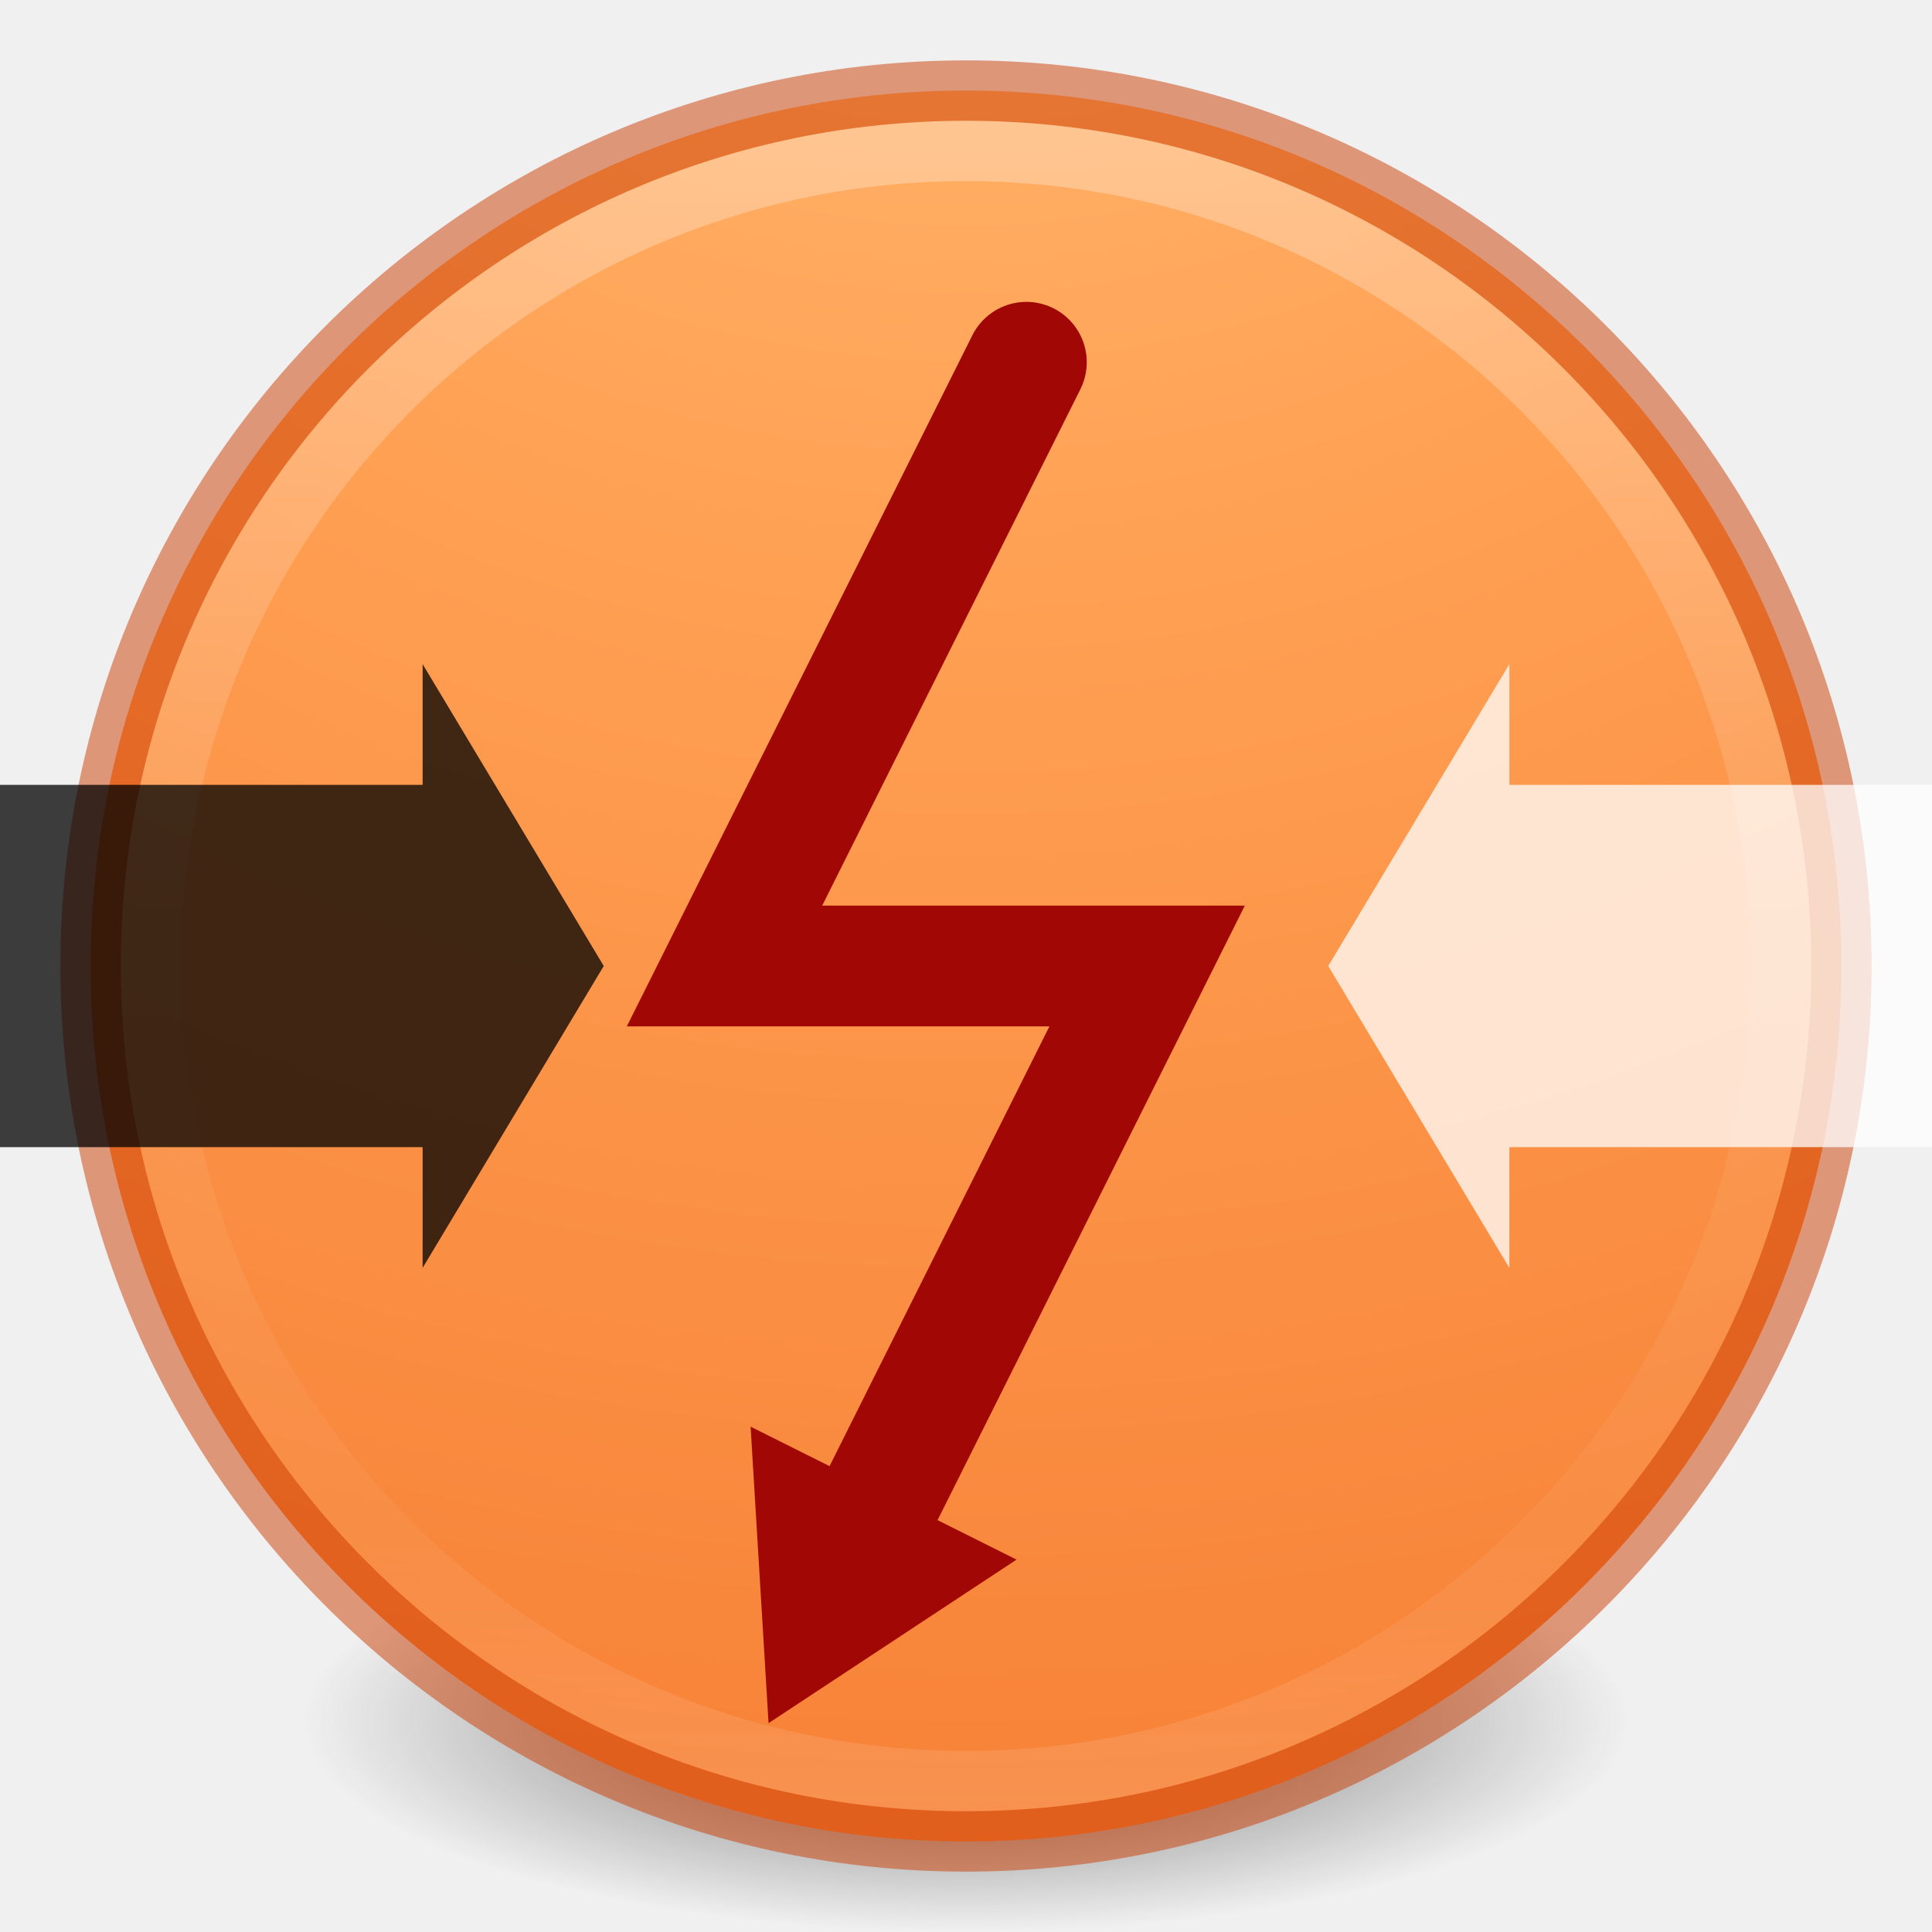
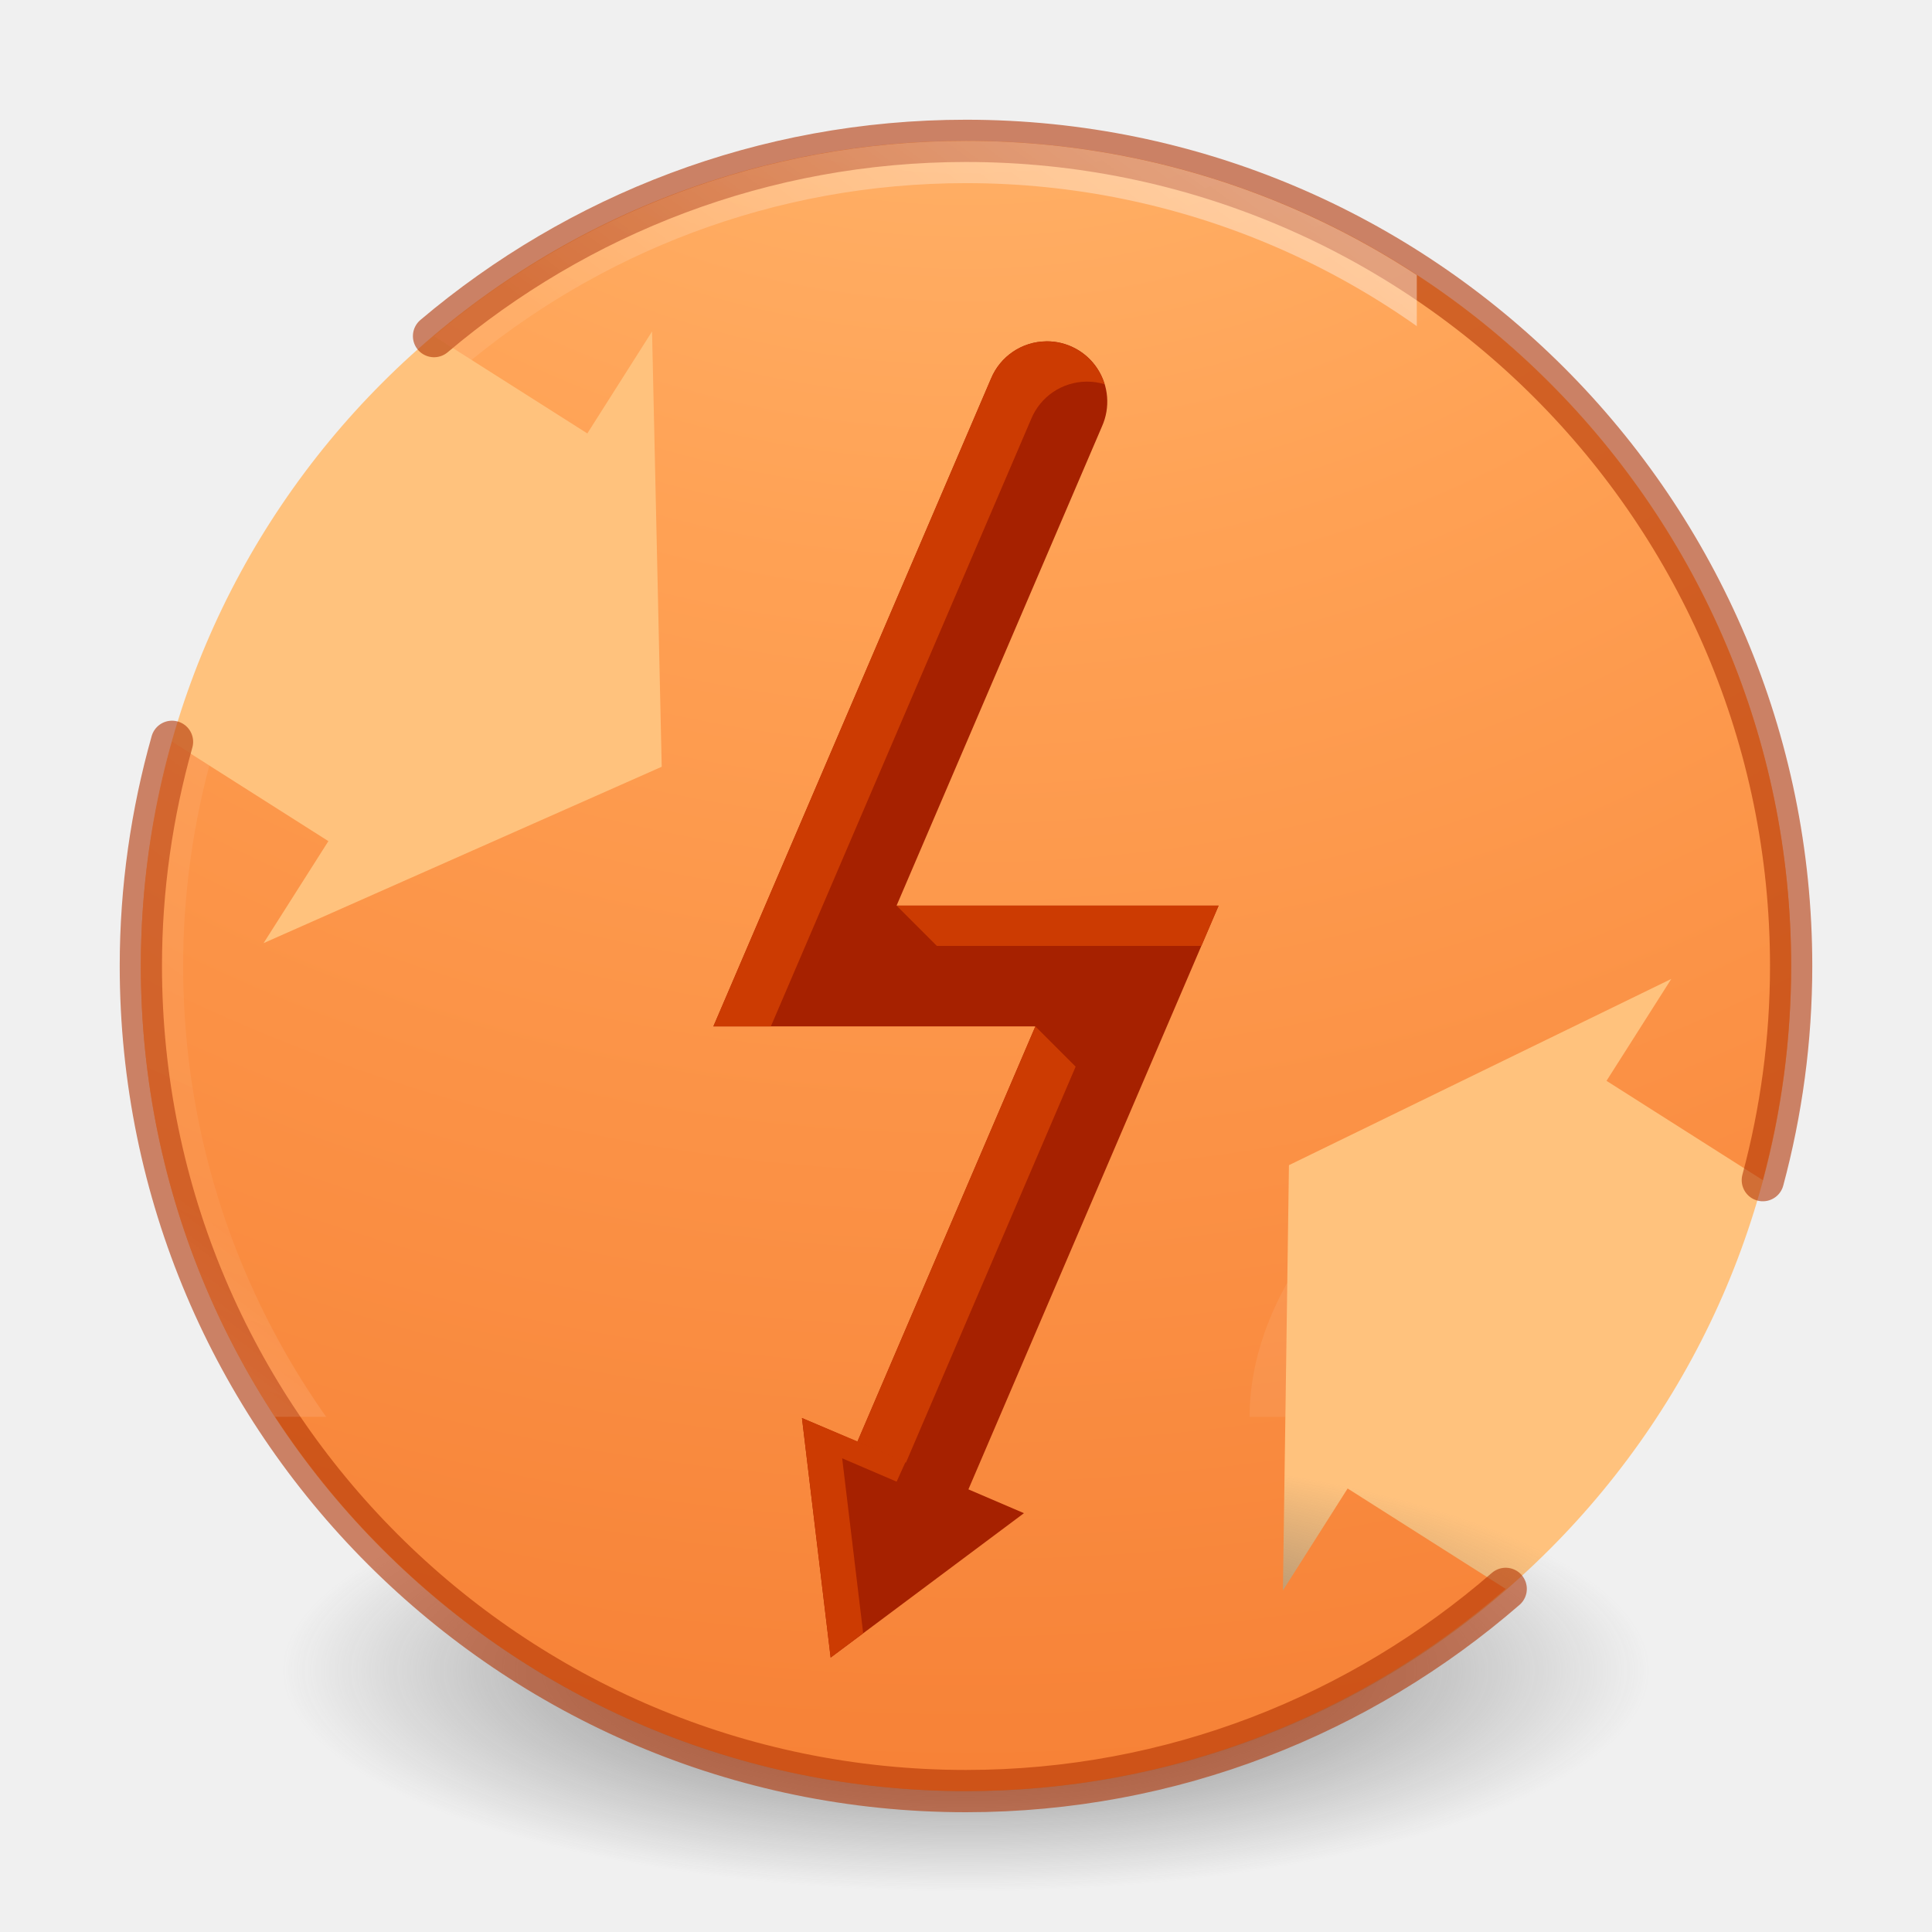
- <svg xmlns="http://www.w3.org/2000/svg" xmlns:xlink="http://www.w3.org/1999/xlink" id="svg4505" height="32" width="32" version="1.1">
-   <defs id="defs4507">
-     <linearGradient id="linearGradient3820-7-2-2">
-       <stop offset="0" style="stop-color:#3d3d3d;stop-opacity:1" id="stop3822-2-6-36" />
-       <stop offset="0.5" style="stop-color:#686868;stop-opacity:0.498" id="stop3864-8-7-6" />
-       <stop offset="1" style="stop-color:#686868;stop-opacity:0" id="stop3824-1-2-4" />
+ <svg xmlns="http://www.w3.org/2000/svg" xmlns:xlink="http://www.w3.org/1999/xlink" id="svg4031" height="32" width="32" version="1.1">
+   <defs id="defs4033">
+     <linearGradient id="linearGradient950">
+       <stop offset="0" style="stop-color:#ffffff;stop-opacity:1" id="stop942" />
+       <stop offset="0.333" style="stop-color:#ffffff;stop-opacity:0.235" id="stop944" />
+       <stop offset="0.906" style="stop-color:#ffffff;stop-opacity:0.157" id="stop946" />
+       <stop offset="1" style="stop-color:#ffffff;stop-opacity:0.392" id="stop948" />
    </linearGradient>
-     <radialGradient gradientTransform="matrix(0.1752454,0,0,0.05575992,-1.37681,18.11914)" gradientUnits="userSpaceOnUse" xlink:href="#linearGradient3820-7-2-2" id="radialGradient3043" fy="186.171" fx="99.157" r="62.769" cy="186.171" cx="99.157" />
-     <linearGradient gradientTransform="matrix(0.7297297,0,0,0.7297297,-36.34608,-2.503931)" gradientUnits="userSpaceOnUse" xlink:href="#linearGradient4011" id="linearGradient3012" y2="44.341" x2="71.204" y1="6.238" x1="71.204" />
-     <linearGradient id="linearGradient4011">
-       <stop offset="0" style="stop-color:#ffffff;stop-opacity:1" id="stop4013" />
-       <stop offset="0.508" style="stop-color:#ffffff;stop-opacity:0.235" id="stop4015" />
-       <stop offset="0.835" style="stop-color:#ffffff;stop-opacity:0.157" id="stop4017" />
-       <stop offset="1" style="stop-color:#ffffff;stop-opacity:0.392" id="stop4019" />
+     <linearGradient id="linearGradient3820-7-2-1">
+       <stop offset="0" style="stop-color:#3d3d3d;stop-opacity:1" id="stop3822-2-6-3" />
+       <stop offset="0.5" style="stop-color:#686868;stop-opacity:0.498" id="stop3864-8-7-7" />
+       <stop offset="1" style="stop-color:#686868;stop-opacity:0" id="stop3824-1-2-5" />
    </linearGradient>
-     <linearGradient id="linearGradient2867-449-88-871-390-598-476-591-434-148-57-177-3-8-8">
-       <stop offset="0" style="stop-color:#ffc27d;stop-opacity:1" id="stop3750-8-9-0" />
-       <stop offset="0.262" style="stop-color:#ffa154;stop-opacity:1" id="stop3752-3-2-2" />
-       <stop offset="0.705" style="stop-color:#f37329;stop-opacity:1" id="stop3754-7-2-2-9" />
-       <stop offset="1" style="stop-color:#273445;stop-opacity:1" id="stop3756-9-3-05" />
-     </linearGradient>
-     <linearGradient id="linearGradient4632-92-3-0-8-1-6-6">
-       <stop offset="0" style="stop-color:#fafafa;stop-opacity:1" id="stop4634-68-8-0-2-9-1-1" />
-       <stop offset="1" style="stop-color:#e1e1e1;stop-opacity:1" id="stop4636-8-21-7-1-4-9-4" />
-     </linearGradient>
-     <linearGradient id="linearGradient4011-7-8">
+     <radialGradient gradientTransform="matrix(0.1805559,0,0,0.05841515,-1.903381,32.79149)" gradientUnits="userSpaceOnUse" xlink:href="#linearGradient3820-7-2-1" id="radialGradient3018" fy="186.171" fx="99.157" r="62.769" cy="186.171" cx="99.157" />
+     <linearGradient id="linearGradient4011-7">
      <stop offset="0" style="stop-color:#ffffff;stop-opacity:1" id="stop4013-4" />
      <stop offset="0.508" style="stop-color:#ffffff;stop-opacity:0.235" id="stop4015-61" />
      <stop offset="0.835" style="stop-color:#ffffff;stop-opacity:0.157" id="stop4017-2" />
      <stop offset="1" style="stop-color:#ffffff;stop-opacity:0.392" id="stop4019-2" />
    </linearGradient>
-     <linearGradient gradientTransform="matrix(0.3513513,0,0,0.3513513,-1.203669,15.0907)" gradientUnits="userSpaceOnUse" xlink:href="#linearGradient4011-7-8" id="linearGradient3364" y2="42.884" x2="71.204" y1="7.831" x1="71.204" />
-     <radialGradient gradientTransform="matrix(0,0.8532606,-0.9026479,-2.322444e-8,31.6272,11.64569)" gradientUnits="userSpaceOnUse" xlink:href="#linearGradient4632-92-3-0-8-1-6-6" id="radialGradient3370" fy="8.45" fx="6.275" r="20" cy="8.45" cx="6.275" />
-     <radialGradient gradientTransform="matrix(0,3.536587,-3.741287,-9.6260457e-8,47.61309,-13.69989)" gradientUnits="userSpaceOnUse" xlink:href="#linearGradient2867-449-88-871-390-598-476-591-434-148-57-177-3-8-8" id="radialGradient3386" fy="8.45" fx="1.198" r="20" cy="8.45" cx="1.198" />
-     <linearGradient gradientTransform="matrix(0.8074983,0,0,0.833744,46.32299,-10.00994)" gradientUnits="userSpaceOnUse" xlink:href="#linearGradient3104-8-8-97-4-6-2-0-1-4-0-5-8-3-9-1-4" id="linearGradient3373-2" y2="5.176" x2="-95.838" y1="54.2" x1="-95.838" />
-     <linearGradient id="linearGradient3104-8-8-97-4-6-2-0-1-4-0-5-8-3-9-1-4">
-       <stop offset="0" style="stop-color:#000000;stop-opacity:0.322" id="stop3106-5-4-3-5-0-1-61-9-2-7-3-3-2-6-9-2" />
-       <stop offset="1" style="stop-color:#000000;stop-opacity:0.278" id="stop3108-4-3-7-8-2-4-01-9-9-0-6-4-3-7-7-3" />
+     <linearGradient id="linearGradient8838-4">
+       <stop offset="0" style="stop-color:#000000;stop-opacity:1" id="stop8840-4" />
+       <stop offset="1" style="stop-color:#000000;stop-opacity:0" id="stop8842-8" />
    </linearGradient>
+     <linearGradient gradientTransform="matrix(0.5135135,0,0,0.5135135,-0.836132,22.97872)" gradientUnits="userSpaceOnUse" xlink:href="#linearGradient4011-7" id="linearGradient3741" y2="42.884" x2="71.204" y1="7.831" x1="71.204" />
+     <radialGradient gradientTransform="matrix(1.129412,0,0,0.2823525,-34.72941,43.69412)" gradientUnits="userSpaceOnUse" xlink:href="#linearGradient8838-4" id="radialGradient3748" fy="4.625" fx="62.625" r="10.625" cy="4.625" cx="62.625" />
+     <linearGradient id="linearGradient4632-92-3-0-8-1-6-6">
+       <stop offset="0" style="stop-color:#fafafa;stop-opacity:1" id="stop4634-68-8-0-2-9-1-1" />
+       <stop offset="1" style="stop-color:#e1e1e1;stop-opacity:1" id="stop4636-8-21-7-1-4-9-4" />
+     </linearGradient>
+     <radialGradient xlink:href="#linearGradient4632-92-3-0-8-1-6-6" id="radialGradient3398" gradientUnits="userSpaceOnUse" gradientTransform="matrix(0,1.218944,-1.289497,-3.3177771e-8,46.89601,18.35099)" cx="6.275" cy="8.45" fx="6.275" fy="8.45" r="20" />
+     <linearGradient xlink:href="#linearGradient3104-8-8-97-4-6-2-0-1-4-0-5-8-3-9-1" id="linearGradient4200-6" gradientUnits="userSpaceOnUse" gradientTransform="matrix(0.8074983,0,0,0.833744,113.0116,-2.35899)" x1="-95.838" y1="54.2" x2="-95.838" y2="5.176" />
+     <linearGradient id="linearGradient3104-8-8-97-4-6-2-0-1-4-0-5-8-3-9-1">
+       <stop offset="0" style="stop-color:#000000;stop-opacity:0.322" id="stop3106-5-4-3-5-0-1-61-9-2-7-3-3-2-6-9" />
+       <stop offset="1" style="stop-color:#000000;stop-opacity:0.278" id="stop3108-4-3-7-8-2-4-01-9-9-0-6-4-3-7-7" />
+     </linearGradient>
+     <linearGradient id="linearGradient2867-449-88-871-390-598-476-591-434-148-57-177-3-8-8">
+       <stop id="stop3750-8-9-0" style="stop-color:#ffc27d;stop-opacity:1" offset="0" />
+       <stop id="stop3752-3-2-2" style="stop-color:#ffa154;stop-opacity:1" offset="0.262" />
+       <stop id="stop3754-7-2-2" style="stop-color:#f37329;stop-opacity:1" offset="0.705" />
+       <stop id="stop3756-9-3-05" style="stop-color:#273445;stop-opacity:1" offset="1" />
+     </linearGradient>
+     <linearGradient id="linearGradient4011-8">
+       <stop id="stop4013-9" style="stop-color:#ffffff;stop-opacity:1" offset="0" />
+       <stop id="stop4015-2" style="stop-color:#ffffff;stop-opacity:0.235" offset="0.508" />
+       <stop id="stop4017-28" style="stop-color:#ffffff;stop-opacity:0.157" offset="0.835" />
+       <stop id="stop4019-23" style="stop-color:#ffffff;stop-opacity:0.392" offset="1" />
+     </linearGradient>
+     <linearGradient y2="44.341" x2="71.204" y1="6.238" x1="71.204" gradientTransform="matrix(1.054054,0,0,1.054054,-51.611,-2.727901)" gradientUnits="userSpaceOnUse" id="linearGradient3540" xlink:href="#linearGradient4011-8" />
+     <radialGradient r="20" fy="8.45" fx="1.198" cy="8.45" cx="1.198" gradientTransform="matrix(0,3.333335,-3.52627,-9.0728245e-8,45.79624,4.007001)" gradientUnits="userSpaceOnUse" id="radialGradient3543" xlink:href="#linearGradient2867-449-88-871-390-598-476-591-434-148-57-177-3-8-8" />
    <marker orient="auto" refY="0" refX="0" id="TriangleOutS" style="overflow:visible">
-       <path id="path4345" d="m 5.77,0 -8.65,5 0,-10 8.65,5 z" style="fill:#a10705;fill-opacity:1;fill-rule:evenodd;stroke:#a10705;stroke-width:1pt;stroke-opacity:1" transform="scale(0.2,0.2)" />
+       <path id="path4345" d="M 5.77,0 -2.88,5 V -5 Z" style="fill:#a10705;fill-opacity:1;fill-rule:evenodd;stroke:#a10705;stroke-width:1pt;stroke-opacity:1" transform="scale(0.2)" />
    </marker>
+     <linearGradient xlink:href="#linearGradient950" id="linearGradient940" x1="36" y1="8" x2="12" y2="40" gradientUnits="userSpaceOnUse" />
+     <radialGradient xlink:href="#linearGradient2867-449-88-871-390-598-476-591-434-148-57-177-3-8-8" id="radialGradient960" gradientUnits="userSpaceOnUse" gradientTransform="matrix(0,5.000002,-5.289406,-1.3609237e-7,68.69436,-17.9895)" cx="1.198" cy="8.45" fx="1.198" fy="8.45" r="20" />
+     <mask maskUnits="userSpaceOnUse" id="mask956">
+       <path id="path958" d="m 24,3.5 c -5.037,0 -9.646,1.831 -13.217,4.852 l 3.809,2.418 1.607,-2.533 0.24,10.814 -9.891,4.381 1.609,-2.533 -3.885,-2.467 C 3.773,20.203 3.5,22.069 3.5,24 c 0,11.311 9.189,20.5 20.5,20.5 5.129,0 9.811,-1.903 13.408,-5.023 l -3.928,-2.494 -1.607,2.533 0.15,-10.566 9.5,-4.627 -1.609,2.531 3.883,2.467 C 44.253,27.623 44.5,25.84 44.5,24 44.5,12.689 35.311,3.5 24,3.5 Z" style="color:#000000;display:inline;overflow:visible;visibility:visible;fill:url(#radialGradient960);fill-opacity:1;fill-rule:nonzero;stroke:none;stroke-width:1;marker:none;enable-background:accumulate" />
+     </mask>
  </defs>
-   <path style="fill:url(#radialGradient3043);fill-opacity:1;stroke:none" id="path3818-0-2" d="m 27,28.5 a 11,3.5 0 1 1 -22,0 11,3.5 0 1 1 22,0 z" />
-   <path style="color:#000000;display:inline;overflow:visible;visibility:visible;fill:url(#radialGradient3386);fill-opacity:1;fill-rule:nonzero;stroke:none;stroke-width:1;marker:none;enable-background:accumulate" id="path2555-72" d="M 16,1.5 C 7.999,1.5 1.5,7.999 1.5,16 1.5,24.001 7.999,30.5 16,30.5 24.001,30.5 30.5,24.001 30.5,16 30.5,7.999 24.001,1.5 16,1.5 Z" />
-   <path style="color:#000000;display:inline;overflow:visible;visibility:visible;opacity:0.3;fill:none;stroke:url(#linearGradient3012);stroke-width:1;stroke-linecap:round;stroke-linejoin:round;stroke-miterlimit:4;stroke-dasharray:none;stroke-dashoffset:0;stroke-opacity:1;marker:none;enable-background:accumulate" id="path8655" d="m 29.5,16 c 0,7.456 -6.045,13.5 -13.5,13.5 C 8.544,29.5 2.5,23.456 2.5,16 2.5,8.544 8.544,2.5 16,2.5 23.455,2.5 29.5,8.544 29.5,16 l 0,0 z" />
-   <path style="color:#000000;display:inline;overflow:visible;visibility:visible;opacity:0.5;fill:#000000;fill-opacity:0;fill-rule:nonzero;stroke:#cc3b02;stroke-width:1;stroke-linecap:round;stroke-linejoin:round;stroke-miterlimit:4;stroke-dasharray:none;stroke-dashoffset:0;stroke-opacity:1;marker:none;enable-background:accumulate" id="path2555-6" d="M 16,1.5 C 7.999,1.5 1.5,7.999 1.5,16 1.5,24.001 7.999,30.5 16,30.5 24.001,30.5 30.5,24.001 30.5,16 30.5,7.999 24.001,1.5 16,1.5 Z" />
-   <path style="opacity:0.75;fill:#000000;fill-opacity:1;fill-rule:evenodd;stroke:none;stroke-width:1px;stroke-linecap:butt;stroke-linejoin:miter;stroke-opacity:1" d="m 10,16 -3,-5 0,2 -7,0 0,6 7,0 0,2 z" id="path4183" />
-   <path style="opacity:0.75;fill:#ffffff;fill-opacity:1;fill-rule:evenodd;stroke:none;stroke-width:1px;stroke-linecap:butt;stroke-linejoin:miter;stroke-opacity:1" d="m 22,16 3,-5 0,2 7,0 0,6 -7,0 0,2" id="path4185" />
-   <path style="fill:none;fill-rule:evenodd;stroke:#a10705;stroke-width:2;stroke-linecap:round;stroke-linejoin:miter;stroke-miterlimit:4;stroke-dasharray:none;stroke-opacity:1;marker-end:url(#TriangleOutS)" d="m 17,6 -5,10 7,0 -5,10" id="path4191" />
+   <g id="layer1" transform="translate(0,-16)" style="display:none">
+     <rect style="opacity:0.354;fill:#3c5b96;fill-opacity:0.353;fill-rule:evenodd;stroke:none;stroke-width:1;stroke-linecap:round;stroke-linejoin:round;stroke-miterlimit:4;stroke-dasharray:none;stroke-dashoffset:0;stroke-opacity:0.608;paint-order:markers fill stroke" id="rect892" width="32" height="32" x="0" y="16" rx="0.157" ry="0.173" />
+   </g>
+   <g id="layer2" transform="translate(0,-16)">
+     <circle style="opacity:1;fill:#ffc27d;fill-opacity:1;stroke:none;stroke-width:5.123;stroke-linecap:round;stroke-linejoin:round;stroke-miterlimit:4;stroke-dasharray:none;stroke-opacity:1" id="path899" cx="16" cy="32" r="13.667" />
+     <path style="fill:url(#radialGradient3018);fill-opacity:1;stroke:none;stroke-width:1" id="path3818-0-5" d="m 27.333,43.667 a 11.333,3.667 0 1 1 -22.667,0 11.333,3.667 0 1 1 22.667,0 z" />
+     <path style="color:#000000;display:inline;overflow:visible;visibility:visible;fill:url(#radialGradient3543);fill-opacity:1;fill-rule:nonzero;stroke:none;stroke-width:1;marker:none;enable-background:accumulate" d="m 16,18.333 c -3.358,0 -6.43,1.221 -8.811,3.234 l 2.539,1.612 1.072,-1.689 0.16,7.21 -6.594,2.921 1.073,-1.689 -2.59,-1.645 c -0.333,1.181 -0.516,2.425 -0.516,3.712 0,7.541 6.126,13.667 13.667,13.667 3.42,0 6.54,-1.269 8.939,-3.349 l -2.618,-1.663 -1.072,1.689 0.1,-7.044 6.333,-3.085 -1.073,1.688 2.589,1.645 c 0.304,-1.132 0.469,-2.32 0.469,-3.547 0,-7.541 -6.126,-13.667 -13.667,-13.667 z" id="path2555" />
+     <path id="path930" d="m 29.198,35.547 c 0.304,-1.132 0.469,-2.32 0.469,-3.547 0,-7.541 -6.126,-13.667 -13.667,-13.667 -3.358,0 -6.43,1.221 -8.811,3.234 m -4.34,6.72 c -0.333,1.181 -0.516,2.425 -0.516,3.712 0,7.541 6.126,13.667 13.667,13.667 3.42,0 6.54,-1.269 8.939,-3.349" style="color:#000000;display:inline;overflow:visible;visibility:visible;fill:none;fill-opacity:1;fill-rule:nonzero;stroke:#b13302;stroke-width:0.7;stroke-linecap:round;stroke-linejoin:round;stroke-opacity:0.585;marker:none;enable-background:accumulate;stroke-miterlimit:4;stroke-dasharray:none" />
+     <path id="path932" d="m 37.408,39.477 c -11.405,-1.092 -2.155,-15.435 6.389,-10.156 m 0,0 C 44.253,27.623 44.5,25.84 44.5,24 44.5,12.689 35.311,3.5 24,3.5 18.963,3.5 14.354,5.331 10.783,8.352 M 4.273,18.432 C 3.773,20.203 3.5,22.069 3.5,24 c 0,11.311 9.189,20.5 20.5,20.5 5.129,0 9.811,-1.903 13.408,-5.023" style="color:#000000;display:inline;overflow:visible;visibility:visible;fill:none;fill-opacity:1;fill-rule:nonzero;stroke:url(#linearGradient940);stroke-width:2.1;stroke-linecap:round;stroke-linejoin:round;stroke-miterlimit:4;stroke-dasharray:none;stroke-opacity:0.559;marker:none;enable-background:accumulate" mask="url(#mask956)" transform="matrix(0.6666667,0,0,0.6666667,0,16)" />
+   </g>
+   <g id="layer3" transform="translate(0,-16)">
+     <path id="path4191" d="m 17.328,21.654 a 1,1 0 0 0 -0.914,0.618 l -4.598,10.728 h 5.333 l -3.402,7.939 a 1,1 0 1 0 1.839,0.789 L 20.184,31 H 14.85 L 18.253,23.061 a 1,1 0 0 0 -0.924,-1.408 z" style="color:#000000;font-style:normal;font-variant:normal;font-weight:normal;font-stretch:normal;font-size:medium;line-height:normal;font-family:sans-serif;font-variant-ligatures:normal;font-variant-position:normal;font-variant-caps:normal;font-variant-numeric:normal;font-variant-alternates:normal;font-feature-settings:normal;text-indent:0;text-align:start;text-decoration:none;text-decoration-line:none;text-decoration-style:solid;text-decoration-color:#000000;letter-spacing:normal;word-spacing:normal;text-transform:none;writing-mode:lr-tb;direction:ltr;text-orientation:mixed;dominant-baseline:auto;baseline-shift:baseline;text-anchor:start;white-space:normal;shape-padding:0;clip-rule:nonzero;display:inline;overflow:visible;visibility:visible;opacity:1;isolation:auto;mix-blend-mode:normal;color-interpolation:sRGB;color-interpolation-filters:linearRGB;solid-color:#000000;solid-opacity:1;vector-effect:none;fill:#a62100;fill-opacity:1;fill-rule:evenodd;stroke:none;stroke-width:3;stroke-linecap:round;stroke-linejoin:miter;stroke-miterlimit:4;stroke-dasharray:none;stroke-dashoffset:0;stroke-opacity:1;color-rendering:auto;image-rendering:auto;shape-rendering:auto;text-rendering:auto;enable-background:accumulate" />
+     <path style="color:#000000;font-style:normal;font-variant:normal;font-weight:normal;font-stretch:normal;font-size:medium;line-height:normal;font-family:sans-serif;font-variant-ligatures:normal;font-variant-position:normal;font-variant-caps:normal;font-variant-numeric:normal;font-variant-alternates:normal;font-feature-settings:normal;text-indent:0;text-align:start;text-decoration:none;text-decoration-line:none;text-decoration-style:solid;text-decoration-color:#000000;letter-spacing:normal;word-spacing:normal;text-transform:none;writing-mode:lr-tb;direction:ltr;text-orientation:mixed;dominant-baseline:auto;baseline-shift:baseline;text-anchor:start;white-space:normal;shape-padding:0;clip-rule:nonzero;display:inline;overflow:visible;visibility:visible;opacity:1;isolation:auto;mix-blend-mode:normal;color-interpolation:sRGB;color-interpolation-filters:linearRGB;solid-color:#000000;solid-opacity:1;vector-effect:none;fill:#cc3b02;fill-opacity:1;fill-rule:evenodd;stroke:none;stroke-width:3;stroke-linecap:round;stroke-linejoin:miter;stroke-miterlimit:4;stroke-dasharray:none;stroke-dashoffset:0;stroke-opacity:1;color-rendering:auto;image-rendering:auto;shape-rendering:auto;text-rendering:auto;enable-background:accumulate" d="m 17.328,21.654 c -0.401,0.004 -0.761,0.248 -0.914,0.618 l -4.598,10.728 h 0.952 l 4.312,-10.061 c 0.153,-0.371 0.513,-0.614 0.914,-0.618 0.102,-0.001 0.203,0.013 0.301,0.043 -0.129,-0.425 -0.523,-0.714 -0.967,-0.71 z m -1.526,9.346 h -0.952 l 0.667,0.667 h 4.382 l 0.285,-0.667 z m 1.062,2.667 -3.117,7.272 c -0.235,0.548 0.058,1.178 0.629,1.352 -0.069,-0.226 -0.055,-0.468 0.038,-0.685 l 3.402,-7.939 -0.667,-0.667 z" id="path898" />
+     <path id="path896" d="m 13.758,43.455 -0.475,-3.968 3.677,1.576 z" style="fill:#a62100;fill-opacity:1;fill-rule:evenodd;stroke:none;stroke-width:0.6pt;stroke-opacity:1" />
+     <path style="fill:#cc3b02;fill-opacity:1;fill-rule:evenodd;stroke:none;stroke-width:0.6pt;stroke-opacity:1" d="m 13.283,39.487 0.475,3.967 0.539,-0.402 -0.348,-2.898 0.902,0.387 L 15,40.211 Z" id="path918" />
+   </g>
</svg>
